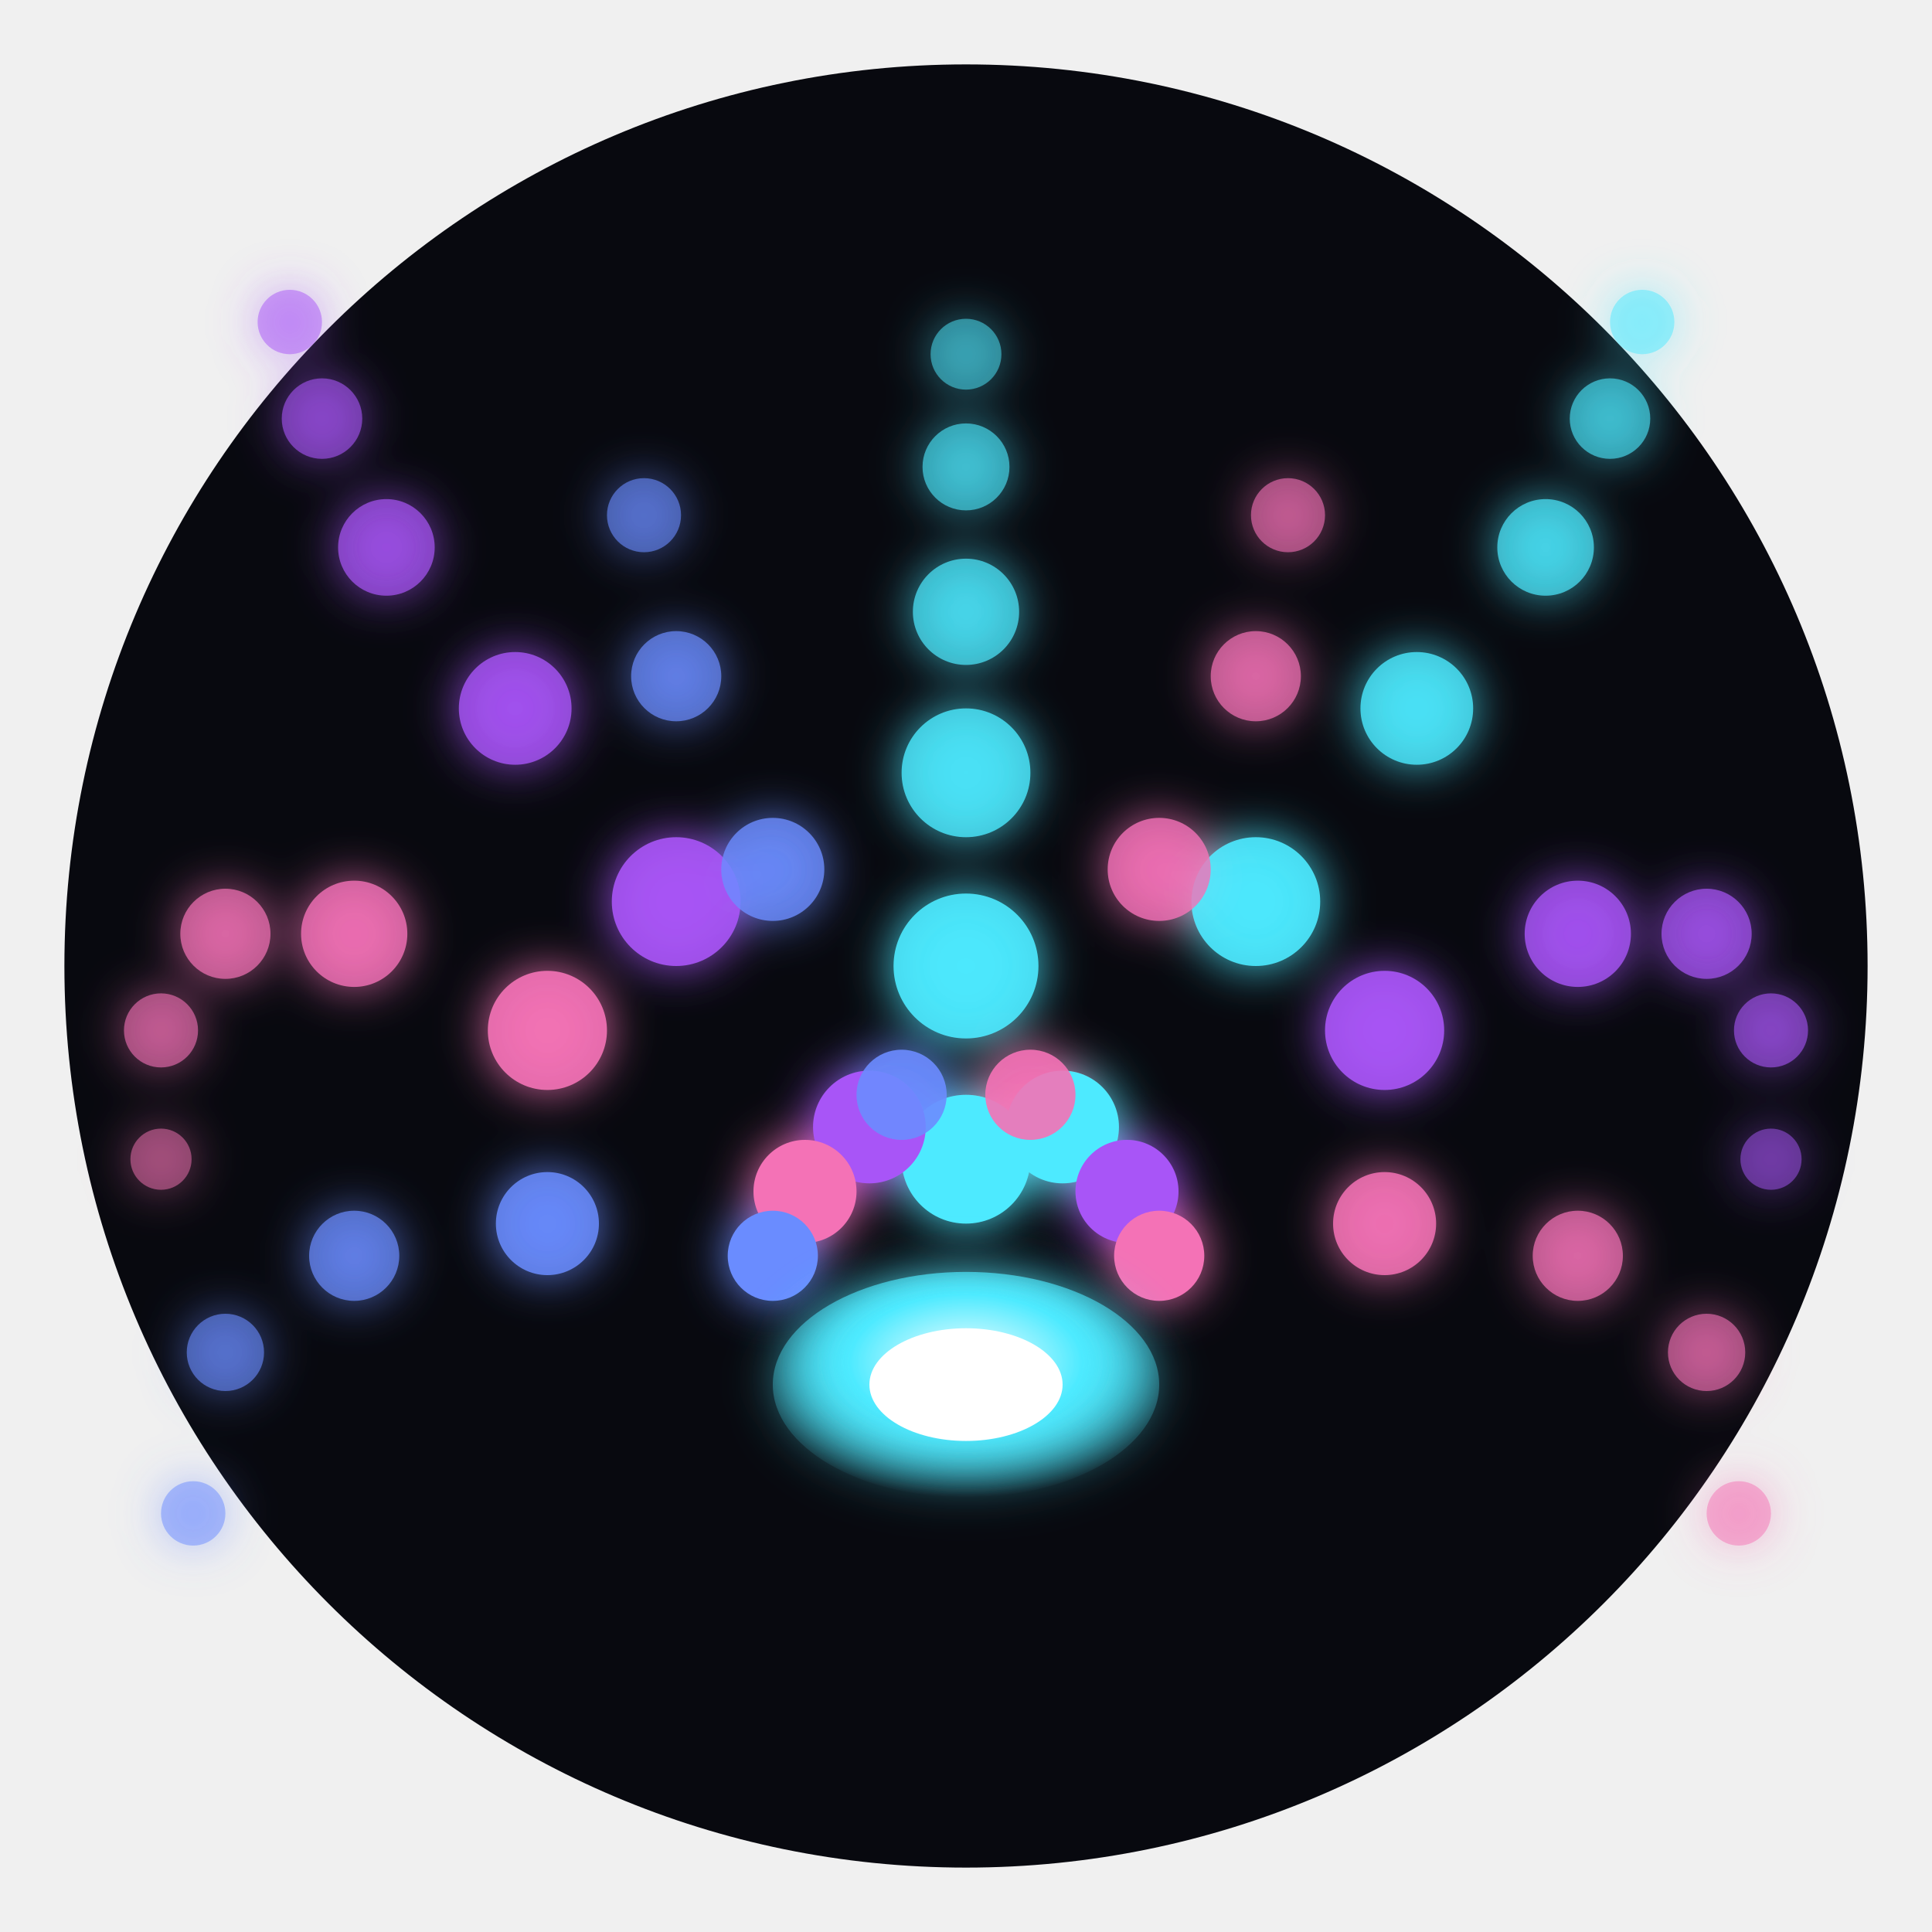
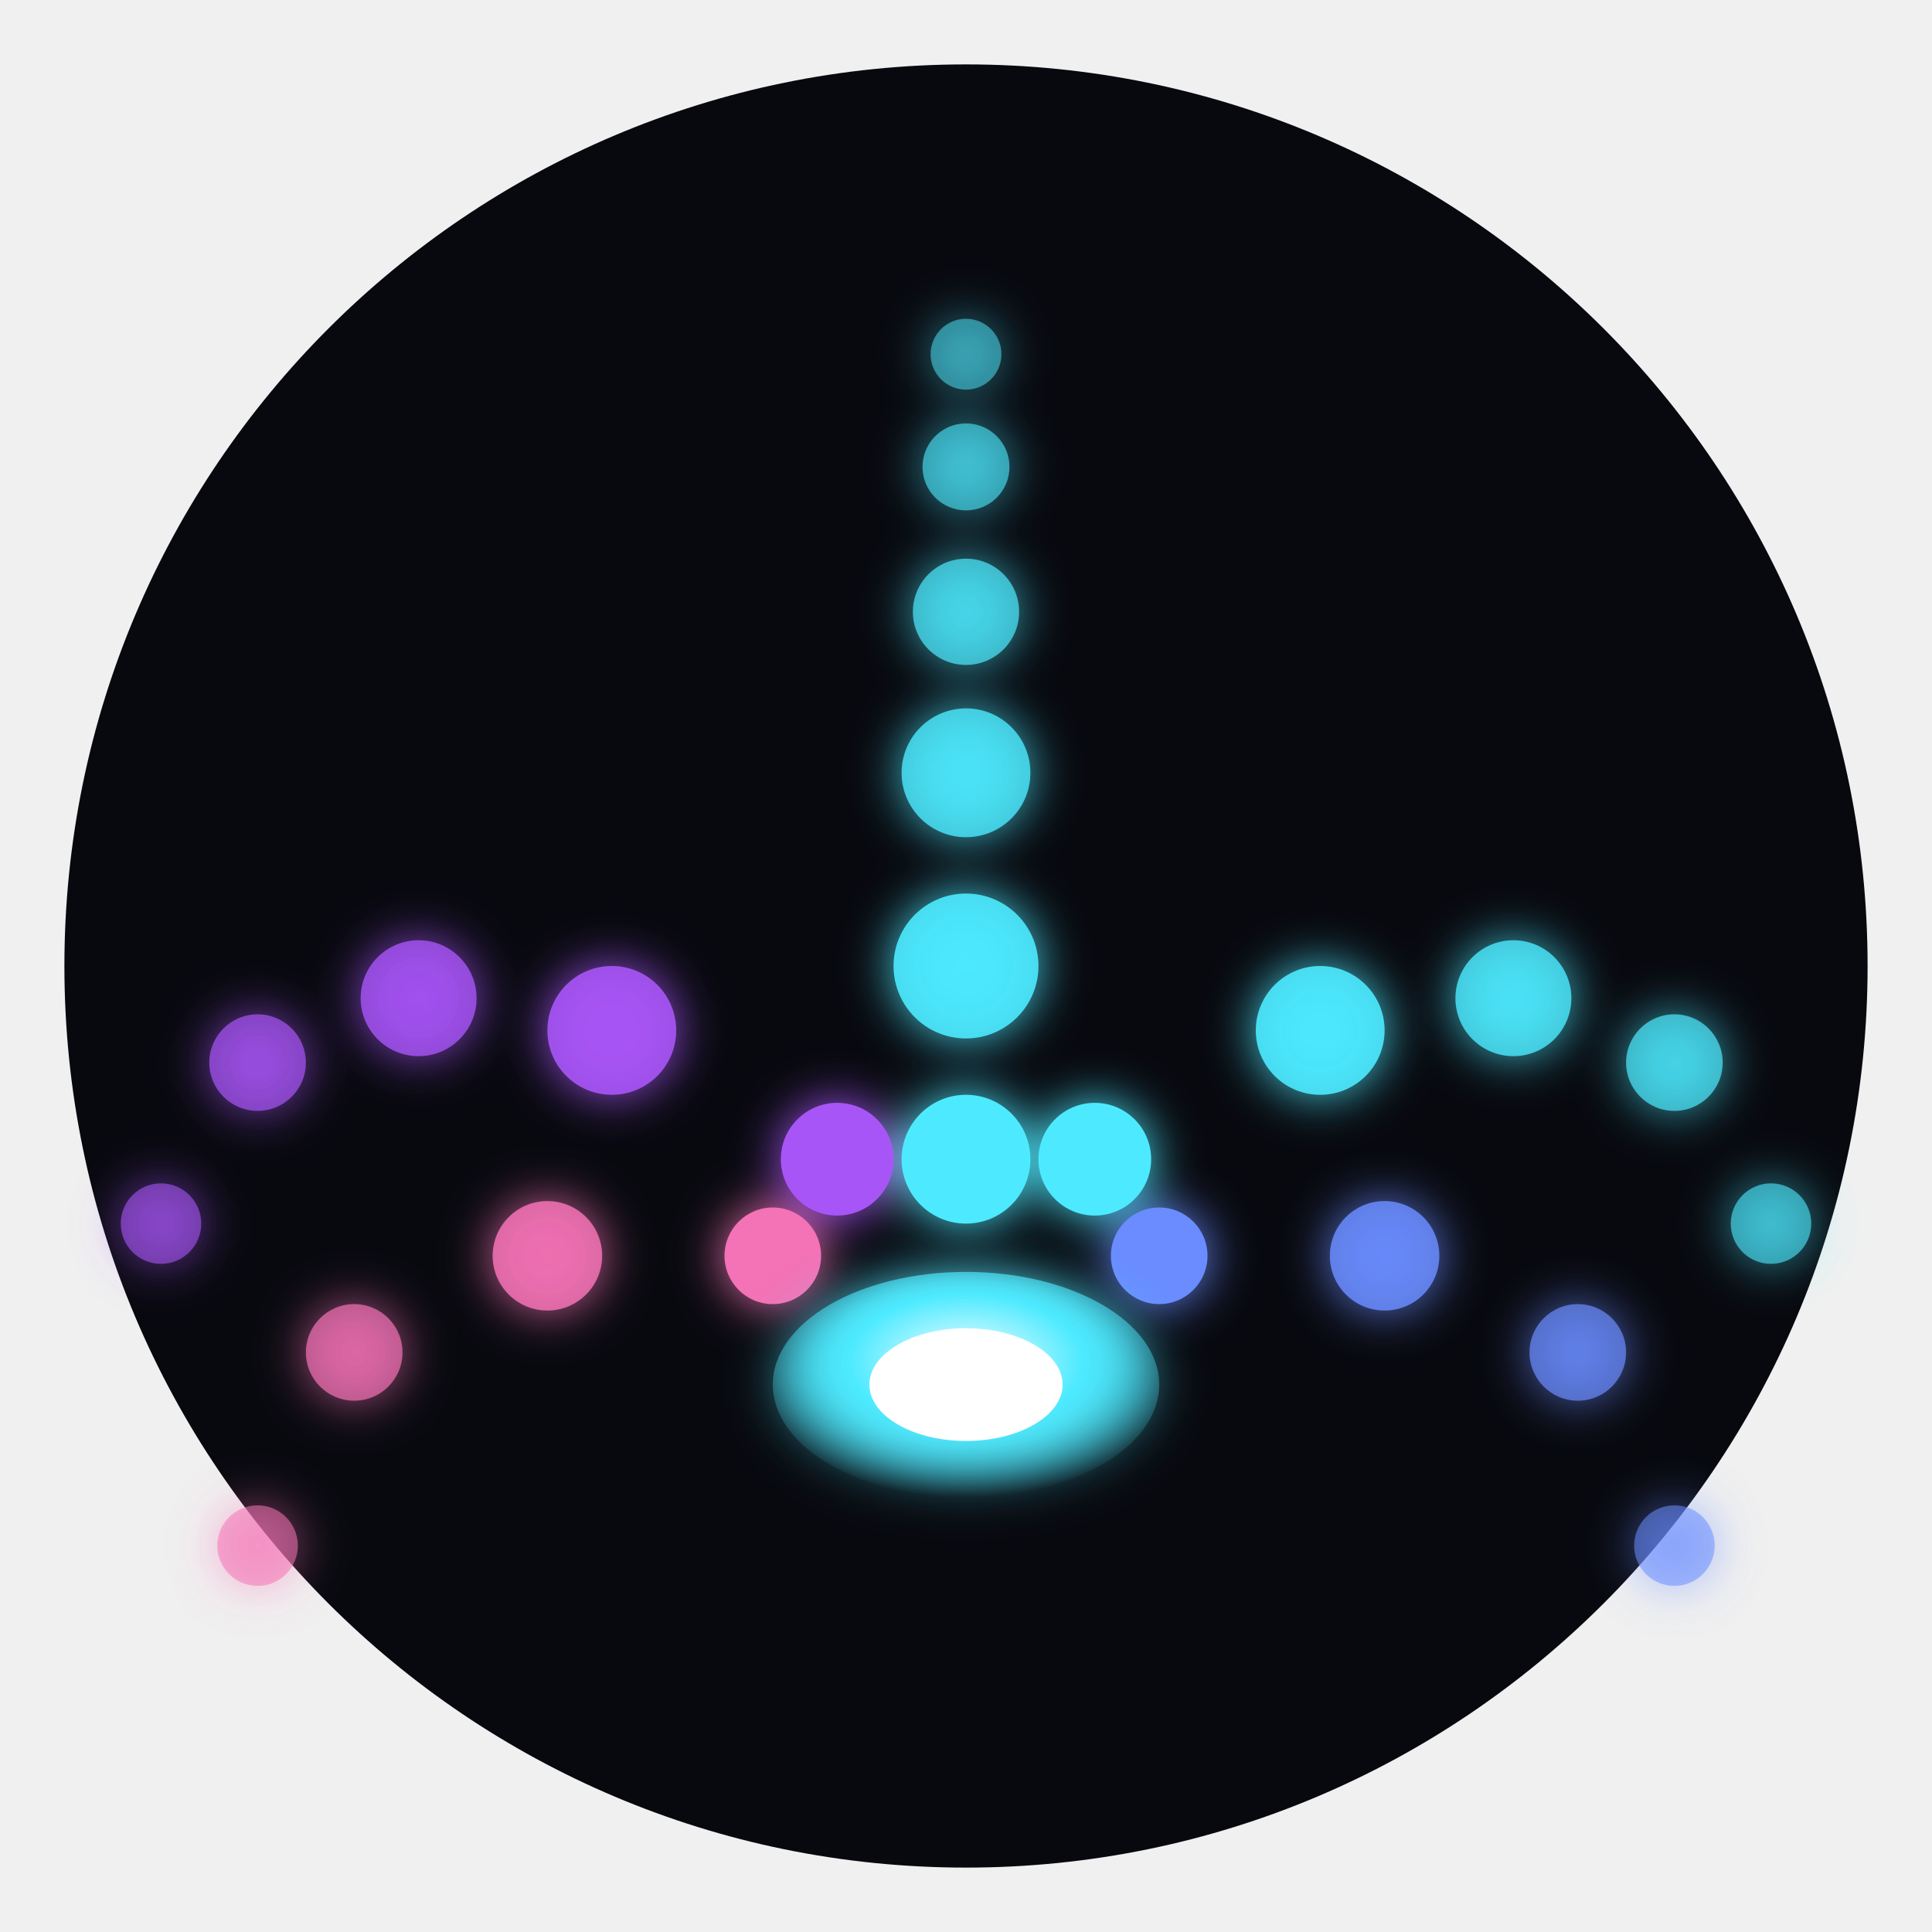
<svg xmlns="http://www.w3.org/2000/svg" viewBox="0 0 120 120" width="120" height="120">
  <defs>
    <filter id="glow" x="-50%" y="-50%" width="200%" height="200%">
      <feGaussianBlur stdDeviation="1.5" result="blur" />
      <feMerge>
        <feMergeNode in="blur" />
        <feMergeNode in="SourceGraphic" />
      </feMerge>
    </filter>
    <radialGradient id="core-glow" cx="50%" cy="40%" r="60%">
      <stop offset="0%" stop-color="#fff" />
      <stop offset="50%" stop-color="#4eeaff" />
      <stop offset="100%" stop-color="#4eeaff" stop-opacity="0" />
    </radialGradient>
  </defs>
  <circle cx="60" cy="60" r="56" fill="#08090f" />
  <g filter="url(#glow)">
    <circle cx="60" cy="72" r="4" fill="#4eeaff" />
    <circle cx="60" cy="60" r="4.5" fill="#4eeaff" opacity="0.9" />
    <circle cx="60" cy="48" r="4" fill="#4eeaff" opacity="0.8" />
    <circle cx="60" cy="38" r="3.3" fill="#4eeaff" opacity="0.7" />
    <circle cx="60" cy="29" r="2.7" fill="#4eeaff" opacity="0.6" />
    <circle cx="60" cy="22" r="2.2" fill="#4eeaff" opacity="0.5" />
-     <circle cx="54" cy="70" r="3.5" fill="#a855f7" />
-     <circle cx="42" cy="56" r="4" fill="#a855f7" opacity="0.9" />
-     <circle cx="32" cy="44" r="3.5" fill="#a855f7" opacity="0.8" />
-     <circle cx="24" cy="34" r="3" fill="#a855f7" opacity="0.7" />
-     <circle cx="20" cy="26" r="2.5" fill="#a855f7" opacity="0.6" />
-     <circle cx="18" cy="20" r="2" fill="#a855f7" opacity="0.5" />
-     <circle cx="50" cy="74" r="3.2" fill="#f472b6" />
-     <circle cx="34" cy="64" r="3.7" fill="#f472b6" opacity="0.9" />
-     <circle cx="22" cy="58" r="3.3" fill="#f472b6" opacity="0.8" />
-     <circle cx="14" cy="58" r="2.8" fill="#f472b6" opacity="0.7" />
-     <circle cx="10" cy="64" r="2.3" fill="#f472b6" opacity="0.6" />
-     <circle cx="10" cy="72" r="1.9" fill="#f472b6" opacity="0.5" />
-     <circle cx="48" cy="78" r="2.8" fill="#6b8cff" />
-     <circle cx="34" cy="76" r="3.2" fill="#6b8cff" opacity="0.85" />
-     <circle cx="22" cy="78" r="2.8" fill="#6b8cff" opacity="0.7" />
-     <circle cx="14" cy="84" r="2.4" fill="#6b8cff" opacity="0.6" />
-     <circle cx="12" cy="94" r="2" fill="#6b8cff" opacity="0.5" />
-     <circle cx="66" cy="70" r="3.5" fill="#4eeaff" />
-     <circle cx="78" cy="56" r="4" fill="#4eeaff" opacity="0.9" />
-     <circle cx="88" cy="44" r="3.5" fill="#4eeaff" opacity="0.8" />
-     <circle cx="96" cy="34" r="3" fill="#4eeaff" opacity="0.7" />
-     <circle cx="100" cy="26" r="2.5" fill="#4eeaff" opacity="0.6" />
-     <circle cx="102" cy="20" r="2" fill="#4eeaff" opacity="0.5" />
-     <circle cx="70" cy="74" r="3.2" fill="#a855f7" />
-     <circle cx="86" cy="64" r="3.7" fill="#a855f7" opacity="0.9" />
-     <circle cx="98" cy="58" r="3.3" fill="#a855f7" opacity="0.8" />
-     <circle cx="106" cy="58" r="2.8" fill="#a855f7" opacity="0.7" />
-     <circle cx="110" cy="64" r="2.3" fill="#a855f7" opacity="0.6" />
-     <circle cx="110" cy="72" r="1.9" fill="#a855f7" opacity="0.5" />
-     <circle cx="72" cy="78" r="2.8" fill="#f472b6" />
-     <circle cx="86" cy="76" r="3.2" fill="#f472b6" opacity="0.85" />
-     <circle cx="98" cy="78" r="2.8" fill="#f472b6" opacity="0.7" />
-     <circle cx="106" cy="84" r="2.4" fill="#f472b6" opacity="0.6" />
-     <circle cx="108" cy="94" r="2" fill="#f472b6" opacity="0.5" />
-     <circle cx="56" cy="68" r="2.8" fill="#6b8cff" opacity="0.9" />
-     <circle cx="48" cy="54" r="3.2" fill="#6b8cff" opacity="0.8" />
-     <circle cx="42" cy="42" r="2.8" fill="#6b8cff" opacity="0.7" />
-     <circle cx="40" cy="32" r="2.3" fill="#6b8cff" opacity="0.6" />
-     <circle cx="64" cy="68" r="2.8" fill="#f472b6" opacity="0.9" />
-     <circle cx="72" cy="54" r="3.2" fill="#f472b6" opacity="0.8" />
-     <circle cx="78" cy="42" r="2.8" fill="#f472b6" opacity="0.7" />
-     <circle cx="80" cy="32" r="2.3" fill="#f472b6" opacity="0.6" />
+     <circle cx="52" cy="72" r="3.5" fill="#a855f7" />
+     <circle cx="38" cy="64" r="4" fill="#a855f7" opacity="0.9" />
+     <circle cx="26" cy="62" r="3.6" fill="#a855f7" opacity="0.8" />
+     <circle cx="16" cy="66" r="3" fill="#a855f7" opacity="0.7" />
+     <circle cx="10" cy="76" r="2.5" fill="#a855f7" opacity="0.6" />
+     <circle cx="48" cy="78" r="3" fill="#f472b6" />
+     <circle cx="34" cy="78" r="3.4" fill="#f472b6" opacity="0.85" />
+     <circle cx="22" cy="84" r="3" fill="#f472b6" opacity="0.7" />
+     <circle cx="16" cy="96" r="2.5" fill="#f472b6" opacity="0.55" />
+     <circle cx="68" cy="72" r="3.5" fill="#4eeaff" />
+     <circle cx="82" cy="64" r="4" fill="#4eeaff" opacity="0.9" />
+     <circle cx="94" cy="62" r="3.6" fill="#4eeaff" opacity="0.8" />
+     <circle cx="104" cy="66" r="3" fill="#4eeaff" opacity="0.7" />
+     <circle cx="110" cy="76" r="2.5" fill="#4eeaff" opacity="0.6" />
+     <circle cx="72" cy="78" r="3" fill="#6b8cff" />
+     <circle cx="86" cy="78" r="3.4" fill="#6b8cff" opacity="0.85" />
+     <circle cx="98" cy="84" r="3" fill="#6b8cff" opacity="0.7" />
+     <circle cx="104" cy="96" r="2.5" fill="#6b8cff" opacity="0.55" />
  </g>
  <ellipse cx="60" cy="86" rx="12" ry="7" fill="url(#core-glow)" filter="url(#glow)" />
  <ellipse cx="60" cy="86" rx="6" ry="3.5" fill="#fff" />
</svg>
